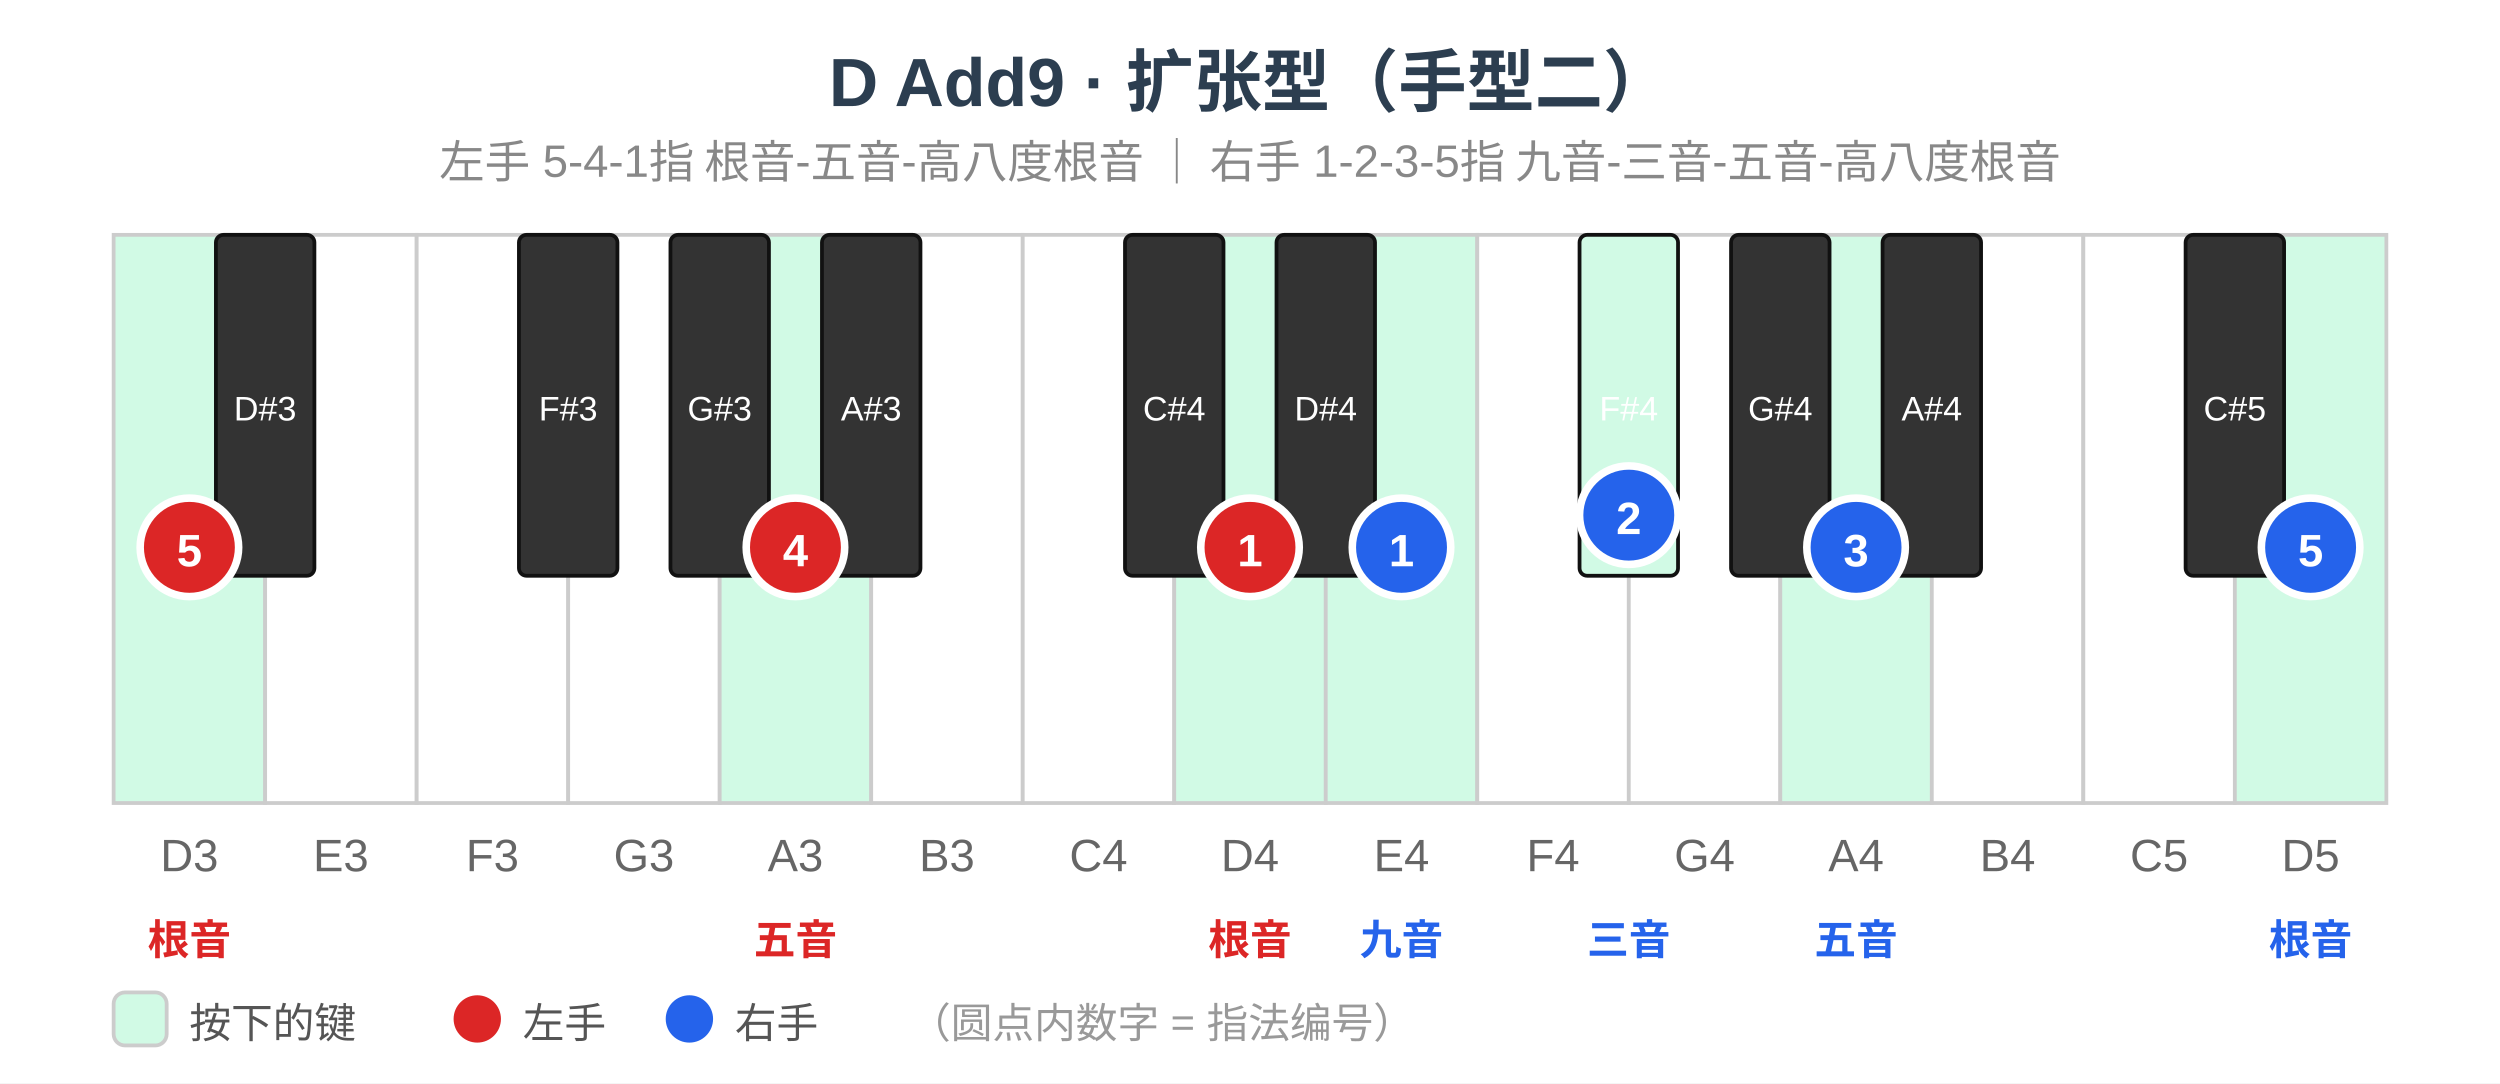
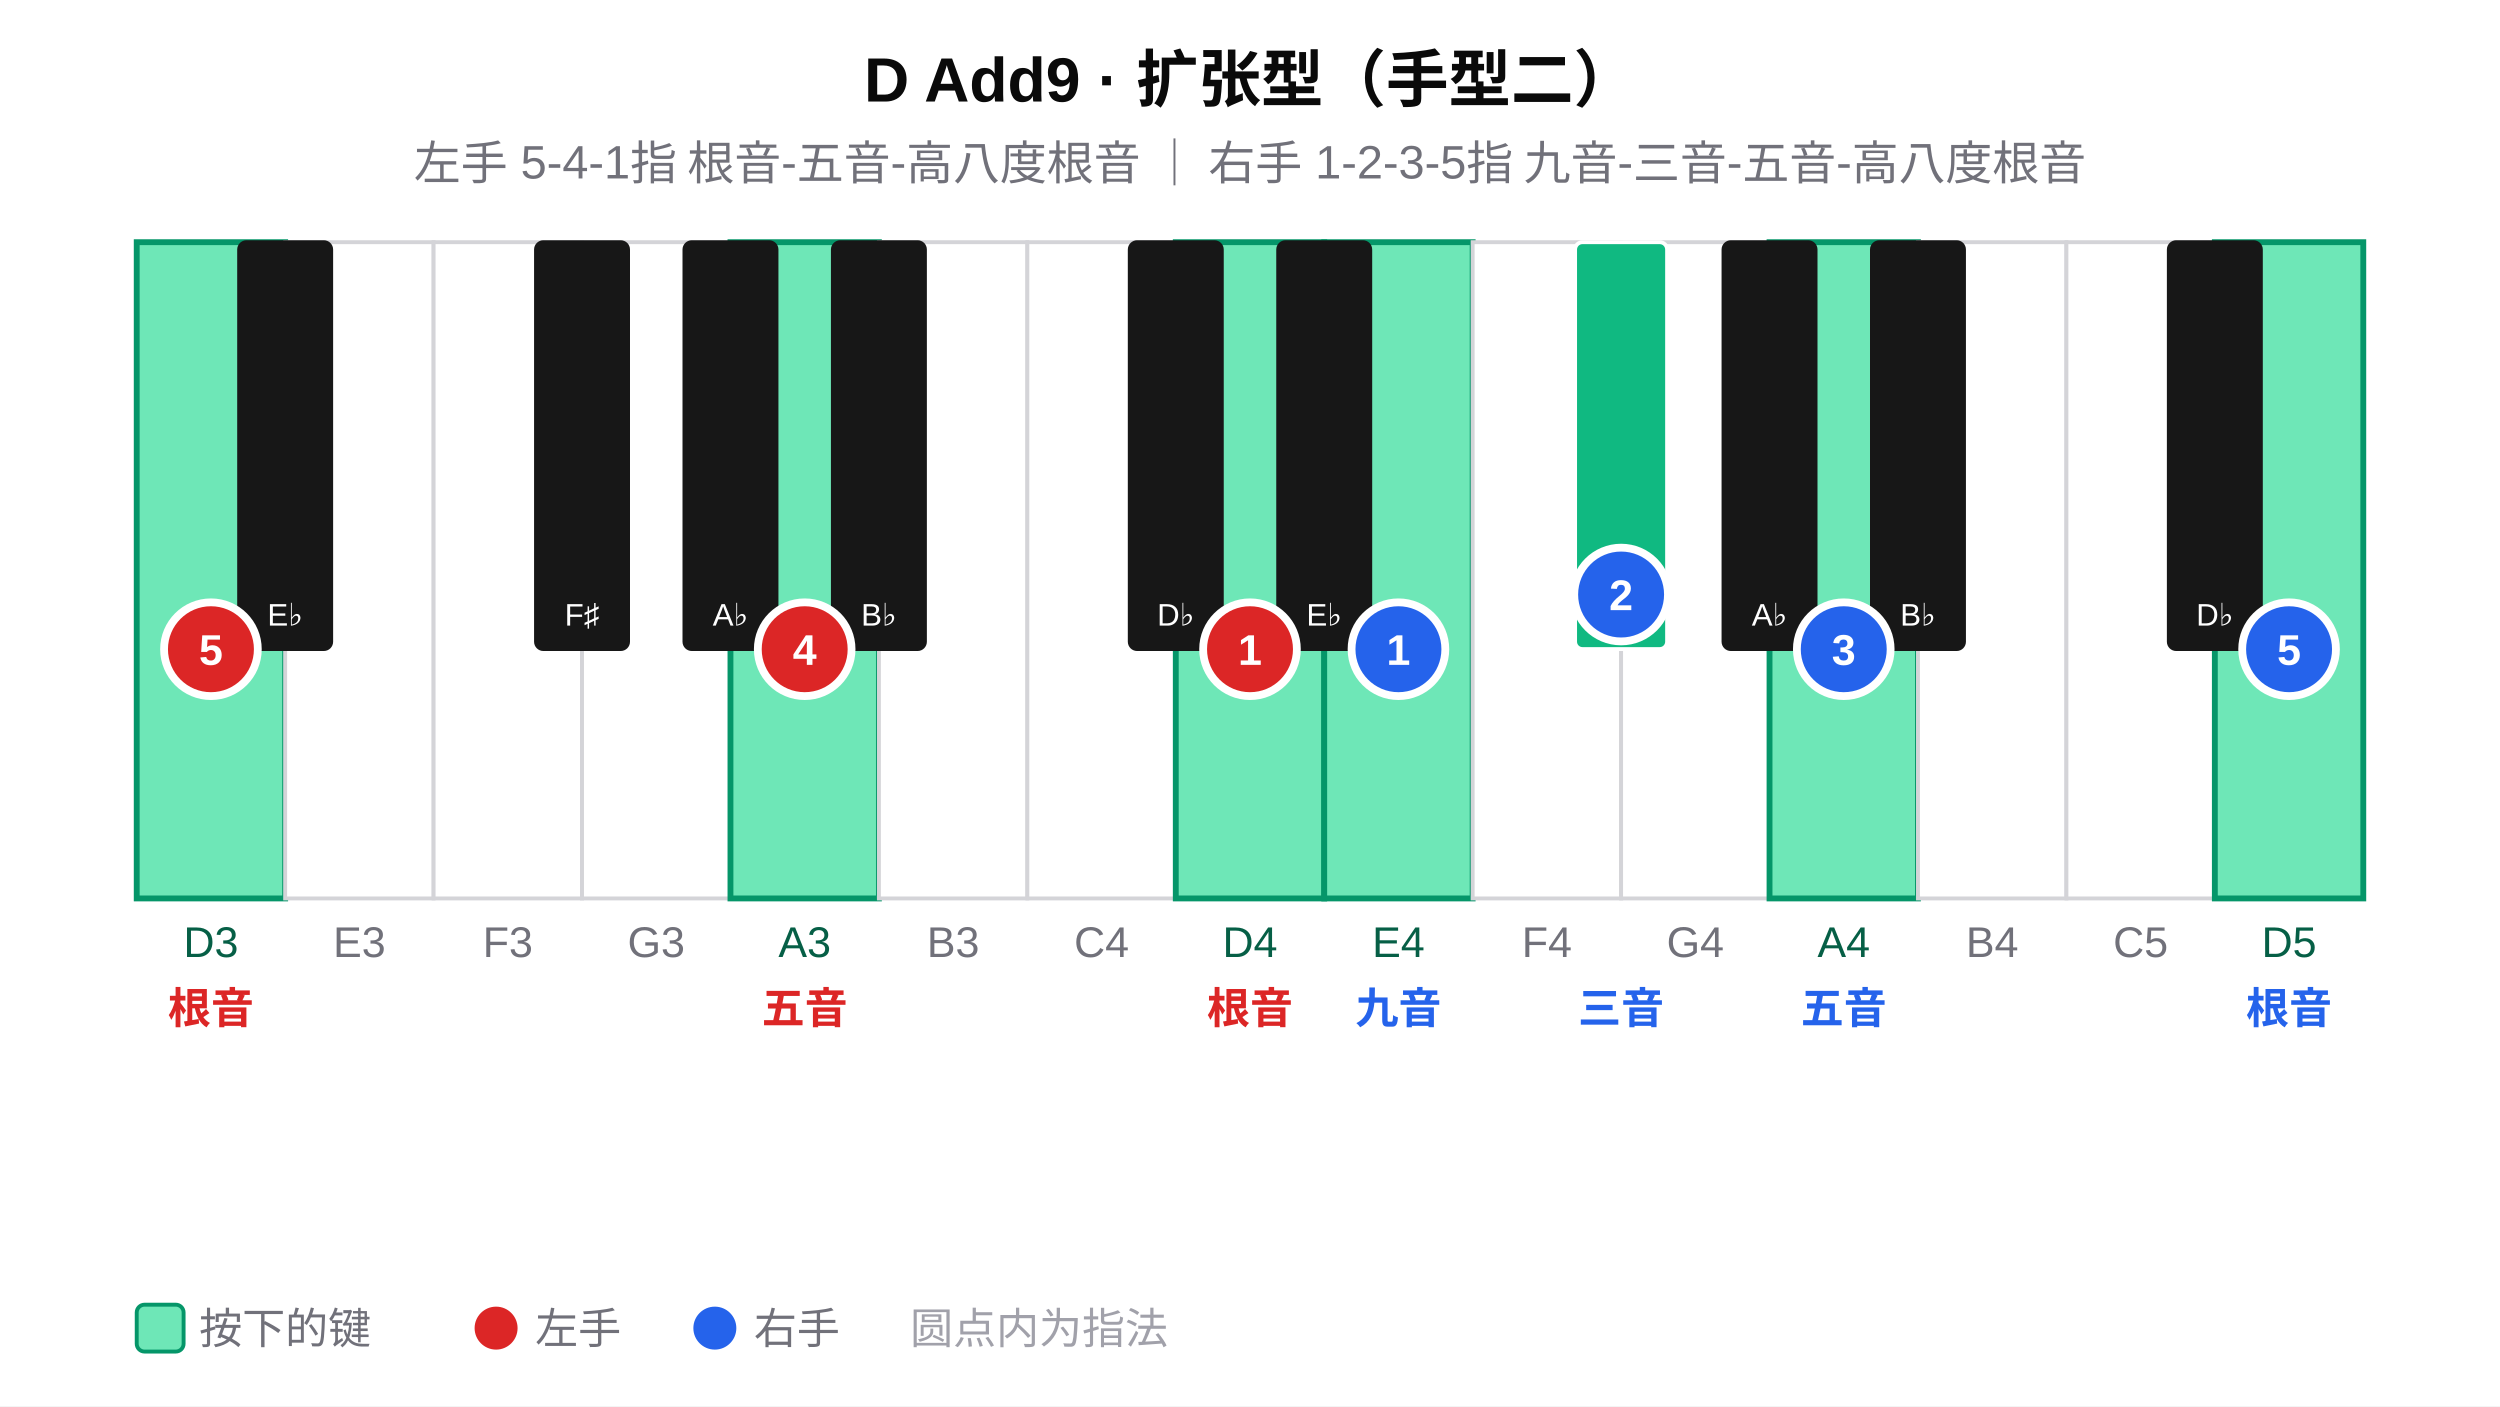
- <svg xmlns="http://www.w3.org/2000/svg" viewBox="0 0 660 286" width="660" height="286">
-   <rect width="660" height="286" fill="#ffffff" />
-   <text x="330.0" y="28" text-anchor="middle" font-family="Arial,sans-serif" font-size="18" font-weight="bold" fill="#2c3e50">D Add9 · 扩张型（手型二）</text>
-   <text x="330.0" y="47" text-anchor="middle" font-family="Arial,sans-serif" font-size="12" fill="#888">左手 5-4-1指 根音-五音-高八度根音 ｜ 右手 1-2-3-5指 九音-三音-五音-高八度根音</text>
-   <rect x="30.0" y="62" width="40" height="150" fill="#d1fae5" stroke="#ccc" stroke-width="1" />
-   <text x="50.0" y="230" text-anchor="middle" font-family="Arial,sans-serif" font-size="12" fill="#666">D3</text>
-   <rect x="70.0" y="62" width="40" height="150" fill="white" stroke="#ccc" stroke-width="1" />
-   <text x="90.0" y="230" text-anchor="middle" font-family="Arial,sans-serif" font-size="12" fill="#666">E3</text>
-   <rect x="110.0" y="62" width="40" height="150" fill="white" stroke="#ccc" stroke-width="1" />
-   <text x="130.0" y="230" text-anchor="middle" font-family="Arial,sans-serif" font-size="12" fill="#666">F3</text>
-   <rect x="150.0" y="62" width="40" height="150" fill="white" stroke="#ccc" stroke-width="1" />
-   <text x="170.0" y="230" text-anchor="middle" font-family="Arial,sans-serif" font-size="12" fill="#666">G3</text>
-   <rect x="190.0" y="62" width="40" height="150" fill="#d1fae5" stroke="#ccc" stroke-width="1" />
-   <text x="210.0" y="230" text-anchor="middle" font-family="Arial,sans-serif" font-size="12" fill="#666">A3</text>
-   <rect x="230.0" y="62" width="40" height="150" fill="white" stroke="#ccc" stroke-width="1" />
-   <text x="250.0" y="230" text-anchor="middle" font-family="Arial,sans-serif" font-size="12" fill="#666">B3</text>
-   <rect x="270.0" y="62" width="40" height="150" fill="white" stroke="#ccc" stroke-width="1" />
-   <text x="290.0" y="230" text-anchor="middle" font-family="Arial,sans-serif" font-size="12" fill="#666">C4</text>
-   <rect x="310.0" y="62" width="40" height="150" fill="#d1fae5" stroke="#ccc" stroke-width="1" />
-   <text x="330.0" y="230" text-anchor="middle" font-family="Arial,sans-serif" font-size="12" fill="#666">D4</text>
-   <rect x="350.0" y="62" width="40" height="150" fill="#d1fae5" stroke="#ccc" stroke-width="1" />
-   <text x="370.0" y="230" text-anchor="middle" font-family="Arial,sans-serif" font-size="12" fill="#666">E4</text>
-   <rect x="390.0" y="62" width="40" height="150" fill="white" stroke="#ccc" stroke-width="1" />
-   <text x="410.0" y="230" text-anchor="middle" font-family="Arial,sans-serif" font-size="12" fill="#666">F4</text>
-   <rect x="430.0" y="62" width="40" height="150" fill="white" stroke="#ccc" stroke-width="1" />
-   <text x="450.0" y="230" text-anchor="middle" font-family="Arial,sans-serif" font-size="12" fill="#666">G4</text>
-   <rect x="470.0" y="62" width="40" height="150" fill="#d1fae5" stroke="#ccc" stroke-width="1" />
-   <text x="490.0" y="230" text-anchor="middle" font-family="Arial,sans-serif" font-size="12" fill="#666">A4</text>
-   <rect x="510.0" y="62" width="40" height="150" fill="white" stroke="#ccc" stroke-width="1" />
-   <text x="530.0" y="230" text-anchor="middle" font-family="Arial,sans-serif" font-size="12" fill="#666">B4</text>
-   <rect x="550.0" y="62" width="40" height="150" fill="white" stroke="#ccc" stroke-width="1" />
-   <text x="570.0" y="230" text-anchor="middle" font-family="Arial,sans-serif" font-size="12" fill="#666">C5</text>
-   <rect x="590.0" y="62" width="40" height="150" fill="#d1fae5" stroke="#ccc" stroke-width="1" />
-   <text x="610.0" y="230" text-anchor="middle" font-family="Arial,sans-serif" font-size="12" fill="#666">D5</text>
-   <rect x="57.0" y="62" width="26" height="90" fill="#333" stroke="#111" stroke-width="1" rx="2" />
-   <text x="70.0" y="111.0" text-anchor="middle" font-family="Arial,sans-serif" font-size="9" fill="#fff">D#3</text>
-   <rect x="137.0" y="62" width="26" height="90" fill="#333" stroke="#111" stroke-width="1" rx="2" />
-   <text x="150.0" y="111.0" text-anchor="middle" font-family="Arial,sans-serif" font-size="9" fill="#fff">F#3</text>
-   <rect x="177.0" y="62" width="26" height="90" fill="#333" stroke="#111" stroke-width="1" rx="2" />
-   <text x="190.0" y="111.0" text-anchor="middle" font-family="Arial,sans-serif" font-size="9" fill="#fff">G#3</text>
-   <rect x="217.0" y="62" width="26" height="90" fill="#333" stroke="#111" stroke-width="1" rx="2" />
-   <text x="230.0" y="111.0" text-anchor="middle" font-family="Arial,sans-serif" font-size="9" fill="#fff">A#3</text>
-   <rect x="297.0" y="62" width="26" height="90" fill="#333" stroke="#111" stroke-width="1" rx="2" />
-   <text x="310.0" y="111.0" text-anchor="middle" font-family="Arial,sans-serif" font-size="9" fill="#fff">C#4</text>
-   <rect x="337.0" y="62" width="26" height="90" fill="#333" stroke="#111" stroke-width="1" rx="2" />
-   <text x="350.0" y="111.0" text-anchor="middle" font-family="Arial,sans-serif" font-size="9" fill="#fff">D#4</text>
-   <rect x="417.0" y="62" width="26" height="90" fill="#d1fae5" stroke="#111" stroke-width="1" rx="2" />
-   <text x="430.0" y="111.0" text-anchor="middle" font-family="Arial,sans-serif" font-size="9" fill="#fff">F#4</text>
-   <rect x="457.0" y="62" width="26" height="90" fill="#333" stroke="#111" stroke-width="1" rx="2" />
-   <text x="470.0" y="111.0" text-anchor="middle" font-family="Arial,sans-serif" font-size="9" fill="#fff">G#4</text>
-   <rect x="497.0" y="62" width="26" height="90" fill="#333" stroke="#111" stroke-width="1" rx="2" />
-   <text x="510.0" y="111.0" text-anchor="middle" font-family="Arial,sans-serif" font-size="9" fill="#fff">A#4</text>
-   <rect x="577.0" y="62" width="26" height="90" fill="#333" stroke="#111" stroke-width="1" rx="2" />
-   <text x="590.0" y="111.0" text-anchor="middle" font-family="Arial,sans-serif" font-size="9" fill="#fff">C#5</text>
-   <circle cx="50.0" cy="144.5" r="13" fill="#dc2626" stroke="white" stroke-width="2" />
-   <text x="50.0" y="149.5" text-anchor="middle" font-family="Arial,sans-serif" font-size="12" font-weight="bold" fill="white">5</text>
-   <text x="50.0" y="252" text-anchor="middle" font-family="Arial,sans-serif" font-size="11" font-weight="bold" fill="#dc2626">根音</text>
-   <circle cx="210.0" cy="144.5" r="13" fill="#dc2626" stroke="white" stroke-width="2" />
-   <text x="210.0" y="149.5" text-anchor="middle" font-family="Arial,sans-serif" font-size="12" font-weight="bold" fill="white">4</text>
-   <text x="210.0" y="252" text-anchor="middle" font-family="Arial,sans-serif" font-size="11" font-weight="bold" fill="#dc2626">五音</text>
-   <circle cx="330.0" cy="144.5" r="13" fill="#dc2626" stroke="white" stroke-width="2" />
-   <text x="330.0" y="149.5" text-anchor="middle" font-family="Arial,sans-serif" font-size="12" font-weight="bold" fill="white">1</text>
-   <text x="330.0" y="252" text-anchor="middle" font-family="Arial,sans-serif" font-size="11" font-weight="bold" fill="#dc2626">根音</text>
-   <circle cx="370.0" cy="144.5" r="13" fill="#2563eb" stroke="white" stroke-width="2" />
-   <text x="370.0" y="149.5" text-anchor="middle" font-family="Arial,sans-serif" font-size="12" font-weight="bold" fill="white">1</text>
-   <text x="370.0" y="252" text-anchor="middle" font-family="Arial,sans-serif" font-size="11" font-weight="bold" fill="#2563eb">九音</text>
-   <circle cx="430.0" cy="136.0" r="13" fill="#2563eb" stroke="white" stroke-width="2" />
-   <text x="430.0" y="141.0" text-anchor="middle" font-family="Arial,sans-serif" font-size="12" font-weight="bold" fill="white">2</text>
-   <text x="430.0" y="252" text-anchor="middle" font-family="Arial,sans-serif" font-size="11" font-weight="bold" fill="#2563eb">三音</text>
-   <circle cx="490.0" cy="144.5" r="13" fill="#2563eb" stroke="white" stroke-width="2" />
-   <text x="490.0" y="149.5" text-anchor="middle" font-family="Arial,sans-serif" font-size="12" font-weight="bold" fill="white">3</text>
-   <text x="490.0" y="252" text-anchor="middle" font-family="Arial,sans-serif" font-size="11" font-weight="bold" fill="#2563eb">五音</text>
-   <circle cx="610.0" cy="144.5" r="13" fill="#2563eb" stroke="white" stroke-width="2" />
-   <text x="610.0" y="149.5" text-anchor="middle" font-family="Arial,sans-serif" font-size="12" font-weight="bold" fill="white">5</text>
-   <text x="610.0" y="252" text-anchor="middle" font-family="Arial,sans-serif" font-size="11" font-weight="bold" fill="#2563eb">根音</text>
-   <rect x="30.0" y="262" width="14" height="14" rx="3" fill="#d1fae5" stroke="#ccc" stroke-width="1" />
-   <text x="50.0" y="274" font-family="Arial,sans-serif" font-size="11" fill="#555">按下的键</text>
-   <circle cx="126.0" cy="269" r="7" fill="#dc2626" stroke="white" stroke-width="1.5" />
-   <text x="138.0" y="274" font-family="Arial,sans-serif" font-size="11" fill="#555">左手</text>
-   <circle cx="182.0" cy="269" r="7" fill="#2563eb" stroke="white" stroke-width="1.5" />
-   <text x="194.0" y="274" font-family="Arial,sans-serif" font-size="11" fill="#555">右手</text>
-   <text x="240.0" y="274" font-family="Arial,sans-serif" font-size="11" fill="#999">（圆点内数字 = 指法编号）</text>
+ <svg xmlns="http://www.w3.org/2000/svg" viewBox="0 0 640 360" width="640" height="360">
+   <rect width="640" height="360" fill="#FFFFFF" />
+   <text x="320.0" y="26" text-anchor="middle" font-family="Arial, Helvetica, sans-serif" font-size="16" font-weight="bold" fill="#0A0A0A">D Add9 · 扩张型（手型二）</text>
+   <text x="320.0" y="46" text-anchor="middle" font-family="Arial, Helvetica, sans-serif" font-size="12" fill="#71717A">左手 5-4-1指 根音-五音-高八度根音 ｜ 右手 1-2-3-5指 九音-三音-五音-高八度根音</text>
+   <rect x="35.00" y="62.00" width="38.00" height="168.00" rx="0" ry="0" fill="#6EE7B7" stroke="#059669" stroke-width="1.5" />
+   <text x="54.00" y="245.00" text-anchor="middle" font-family="Arial, Helvetica, sans-serif" font-size="11" fill="#065F46">D3</text>
+   <rect x="73.00" y="62.00" width="38.00" height="168.00" rx="0" ry="0" fill="#FFFFFF" stroke="#D4D4D8" stroke-width="1" />
+   <text x="92.00" y="245.00" text-anchor="middle" font-family="Arial, Helvetica, sans-serif" font-size="11" fill="#71717A">E3</text>
+   <rect x="111.00" y="62.00" width="38.00" height="168.00" rx="0" ry="0" fill="#FFFFFF" stroke="#D4D4D8" stroke-width="1" />
+   <text x="130.00" y="245.00" text-anchor="middle" font-family="Arial, Helvetica, sans-serif" font-size="11" fill="#71717A">F3</text>
+   <rect x="149.00" y="62.00" width="38.00" height="168.00" rx="0" ry="0" fill="#FFFFFF" stroke="#D4D4D8" stroke-width="1" />
+   <text x="168.00" y="245.00" text-anchor="middle" font-family="Arial, Helvetica, sans-serif" font-size="11" fill="#71717A">G3</text>
+   <rect x="187.00" y="62.00" width="38.00" height="168.00" rx="0" ry="0" fill="#6EE7B7" stroke="#059669" stroke-width="1.5" />
+   <text x="206.00" y="245.00" text-anchor="middle" font-family="Arial, Helvetica, sans-serif" font-size="11" fill="#065F46">A3</text>
+   <rect x="225.00" y="62.00" width="38.00" height="168.00" rx="0" ry="0" fill="#FFFFFF" stroke="#D4D4D8" stroke-width="1" />
+   <text x="244.00" y="245.00" text-anchor="middle" font-family="Arial, Helvetica, sans-serif" font-size="11" fill="#71717A">B3</text>
+   <rect x="263.00" y="62.00" width="38.00" height="168.00" rx="0" ry="0" fill="#FFFFFF" stroke="#D4D4D8" stroke-width="1" />
+   <text x="282.00" y="245.00" text-anchor="middle" font-family="Arial, Helvetica, sans-serif" font-size="11" fill="#71717A">C4</text>
+   <rect x="301.00" y="62.00" width="38.00" height="168.00" rx="0" ry="0" fill="#6EE7B7" stroke="#059669" stroke-width="1.5" />
+   <text x="320.00" y="245.00" text-anchor="middle" font-family="Arial, Helvetica, sans-serif" font-size="11" fill="#065F46">D4</text>
+   <rect x="339.00" y="62.00" width="38.00" height="168.00" rx="0" ry="0" fill="#6EE7B7" stroke="#059669" stroke-width="1.5" />
+   <text x="358.00" y="245.00" text-anchor="middle" font-family="Arial, Helvetica, sans-serif" font-size="11" fill="#065F46">E4</text>
+   <rect x="377.00" y="62.00" width="38.00" height="168.00" rx="0" ry="0" fill="#FFFFFF" stroke="#D4D4D8" stroke-width="1" />
+   <text x="396.00" y="245.00" text-anchor="middle" font-family="Arial, Helvetica, sans-serif" font-size="11" fill="#71717A">F4</text>
+   <rect x="415.00" y="62.00" width="38.00" height="168.00" rx="0" ry="0" fill="#FFFFFF" stroke="#D4D4D8" stroke-width="1" />
+   <text x="434.00" y="245.00" text-anchor="middle" font-family="Arial, Helvetica, sans-serif" font-size="11" fill="#71717A">G4</text>
+   <rect x="453.00" y="62.00" width="38.00" height="168.00" rx="0" ry="0" fill="#6EE7B7" stroke="#059669" stroke-width="1.5" />
+   <text x="472.00" y="245.00" text-anchor="middle" font-family="Arial, Helvetica, sans-serif" font-size="11" fill="#065F46">A4</text>
+   <rect x="491.00" y="62.00" width="38.00" height="168.00" rx="0" ry="0" fill="#FFFFFF" stroke="#D4D4D8" stroke-width="1" />
+   <text x="510.00" y="245.00" text-anchor="middle" font-family="Arial, Helvetica, sans-serif" font-size="11" fill="#71717A">B4</text>
+   <rect x="529.00" y="62.00" width="38.00" height="168.00" rx="0" ry="0" fill="#FFFFFF" stroke="#D4D4D8" stroke-width="1" />
+   <text x="548.00" y="245.00" text-anchor="middle" font-family="Arial, Helvetica, sans-serif" font-size="11" fill="#71717A">C5</text>
+   <rect x="567.00" y="62.00" width="38.00" height="168.00" rx="0" ry="0" fill="#6EE7B7" stroke="#059669" stroke-width="1.5" />
+   <text x="586.00" y="245.00" text-anchor="middle" font-family="Arial, Helvetica, sans-serif" font-size="11" fill="#065F46">D5</text>
+   <rect x="61.22" y="62.00" width="23.56" height="104.16" rx="1.88" fill="#171717" stroke="#171717" stroke-width="1" />
+   <text x="73.00" y="160.16" text-anchor="middle" font-family="Arial, Helvetica, sans-serif" font-size="8" fill="#FFFFFF">E♭</text>
+   <rect x="137.22" y="62.00" width="23.56" height="104.16" rx="1.88" fill="#171717" stroke="#171717" stroke-width="1" />
+   <text x="149.00" y="160.16" text-anchor="middle" font-family="Arial, Helvetica, sans-serif" font-size="8" fill="#FFFFFF">F♯</text>
+   <rect x="175.22" y="62.00" width="23.56" height="104.16" rx="1.88" fill="#171717" stroke="#171717" stroke-width="1" />
+   <text x="187.00" y="160.16" text-anchor="middle" font-family="Arial, Helvetica, sans-serif" font-size="8" fill="#FFFFFF">A♭</text>
+   <rect x="213.22" y="62.00" width="23.56" height="104.16" rx="1.88" fill="#171717" stroke="#171717" stroke-width="1" />
+   <text x="225.00" y="160.16" text-anchor="middle" font-family="Arial, Helvetica, sans-serif" font-size="8" fill="#FFFFFF">B♭</text>
+   <rect x="289.22" y="62.00" width="23.56" height="104.16" rx="1.88" fill="#171717" stroke="#171717" stroke-width="1" />
+   <text x="301.00" y="160.16" text-anchor="middle" font-family="Arial, Helvetica, sans-serif" font-size="8" fill="#FFFFFF">D♭</text>
+   <rect x="327.22" y="62.00" width="23.56" height="104.16" rx="1.88" fill="#171717" stroke="#171717" stroke-width="1" />
+   <text x="339.00" y="160.16" text-anchor="middle" font-family="Arial, Helvetica, sans-serif" font-size="8" fill="#FFFFFF">E♭</text>
+   <rect x="403.22" y="62.00" width="23.56" height="104.16" rx="1.88" fill="#10B981" stroke="#FFFFFF" stroke-width="1" />
+   <text x="415.00" y="160.16" text-anchor="middle" font-family="Arial, Helvetica, sans-serif" font-size="8" fill="#FFFFFF">F♯</text>
+   <rect x="441.22" y="62.00" width="23.56" height="104.16" rx="1.88" fill="#171717" stroke="#171717" stroke-width="1" />
+   <text x="453.00" y="160.16" text-anchor="middle" font-family="Arial, Helvetica, sans-serif" font-size="8" fill="#FFFFFF">A♭</text>
+   <rect x="479.22" y="62.00" width="23.56" height="104.16" rx="1.88" fill="#171717" stroke="#171717" stroke-width="1" />
+   <text x="491.00" y="160.16" text-anchor="middle" font-family="Arial, Helvetica, sans-serif" font-size="8" fill="#FFFFFF">B♭</text>
+   <rect x="555.22" y="62.00" width="23.56" height="104.16" rx="1.88" fill="#171717" stroke="#171717" stroke-width="1" />
+   <text x="567.00" y="160.16" text-anchor="middle" font-family="Arial, Helvetica, sans-serif" font-size="8" fill="#FFFFFF">D♭</text>
+   <circle cx="54.0" cy="166.2" r="12" fill="#DC2626" stroke="#FFFFFF" stroke-width="2" />
+   <text x="54.0" y="170.2" text-anchor="middle" font-family="Arial, Helvetica, sans-serif" font-size="11" font-weight="bold" fill="#FFFFFF">5</text>
+   <text x="54.0" y="262" text-anchor="middle" font-family="Arial, Helvetica, sans-serif" font-size="11" font-weight="bold" fill="#DC2626">根音</text>
+   <circle cx="206.0" cy="166.2" r="12" fill="#DC2626" stroke="#FFFFFF" stroke-width="2" />
+   <text x="206.0" y="170.2" text-anchor="middle" font-family="Arial, Helvetica, sans-serif" font-size="11" font-weight="bold" fill="#FFFFFF">4</text>
+   <text x="206.0" y="262" text-anchor="middle" font-family="Arial, Helvetica, sans-serif" font-size="11" font-weight="bold" fill="#DC2626">五音</text>
+   <circle cx="320.0" cy="166.2" r="12" fill="#DC2626" stroke="#FFFFFF" stroke-width="2" />
+   <text x="320.0" y="170.2" text-anchor="middle" font-family="Arial, Helvetica, sans-serif" font-size="11" font-weight="bold" fill="#FFFFFF">1</text>
+   <text x="320.0" y="262" text-anchor="middle" font-family="Arial, Helvetica, sans-serif" font-size="11" font-weight="bold" fill="#DC2626">根音</text>
+   <circle cx="358.0" cy="166.2" r="12" fill="#2563EB" stroke="#FFFFFF" stroke-width="2" />
+   <text x="358.0" y="170.2" text-anchor="middle" font-family="Arial, Helvetica, sans-serif" font-size="11" font-weight="bold" fill="#FFFFFF">1</text>
+   <text x="358.0" y="262" text-anchor="middle" font-family="Arial, Helvetica, sans-serif" font-size="11" font-weight="bold" fill="#2563EB">九音</text>
+   <circle cx="415.0" cy="152.2" r="12" fill="#2563EB" stroke="#FFFFFF" stroke-width="2" />
+   <text x="415.0" y="156.2" text-anchor="middle" font-family="Arial, Helvetica, sans-serif" font-size="11" font-weight="bold" fill="#FFFFFF">2</text>
+   <text x="415.0" y="262" text-anchor="middle" font-family="Arial, Helvetica, sans-serif" font-size="11" font-weight="bold" fill="#2563EB">三音</text>
+   <circle cx="472.0" cy="166.2" r="12" fill="#2563EB" stroke="#FFFFFF" stroke-width="2" />
+   <text x="472.0" y="170.2" text-anchor="middle" font-family="Arial, Helvetica, sans-serif" font-size="11" font-weight="bold" fill="#FFFFFF">3</text>
+   <text x="472.0" y="262" text-anchor="middle" font-family="Arial, Helvetica, sans-serif" font-size="11" font-weight="bold" fill="#2563EB">五音</text>
+   <circle cx="586.0" cy="166.2" r="12" fill="#2563EB" stroke="#FFFFFF" stroke-width="2" />
+   <text x="586.0" y="170.2" text-anchor="middle" font-family="Arial, Helvetica, sans-serif" font-size="11" font-weight="bold" fill="#FFFFFF">5</text>
+   <text x="586.0" y="262" text-anchor="middle" font-family="Arial, Helvetica, sans-serif" font-size="11" font-weight="bold" fill="#2563EB">根音</text>
+   <rect x="35.0" y="334" width="12" height="12" rx="2" fill="#6EE7B7" stroke="#059669" stroke-width="1" />
+   <text x="51.0" y="344" font-family="Arial, Helvetica, sans-serif" font-size="11" fill="#71717A">按下的键</text>
+   <circle cx="127.0" cy="340" r="6" fill="#DC2626" stroke="#FFFFFF" stroke-width="1" />
+   <text x="137.0" y="344" font-family="Arial, Helvetica, sans-serif" font-size="11" fill="#71717A">左手</text>
+   <circle cx="183.0" cy="340" r="6" fill="#2563EB" stroke="#FFFFFF" stroke-width="1" />
+   <text x="193.0" y="344" font-family="Arial, Helvetica, sans-serif" font-size="11" fill="#71717A">右手</text>
+   <text x="233.0" y="344" font-family="Arial, Helvetica, sans-serif" font-size="11" fill="#A1A1AA">圆点内为指法</text>
</svg>
